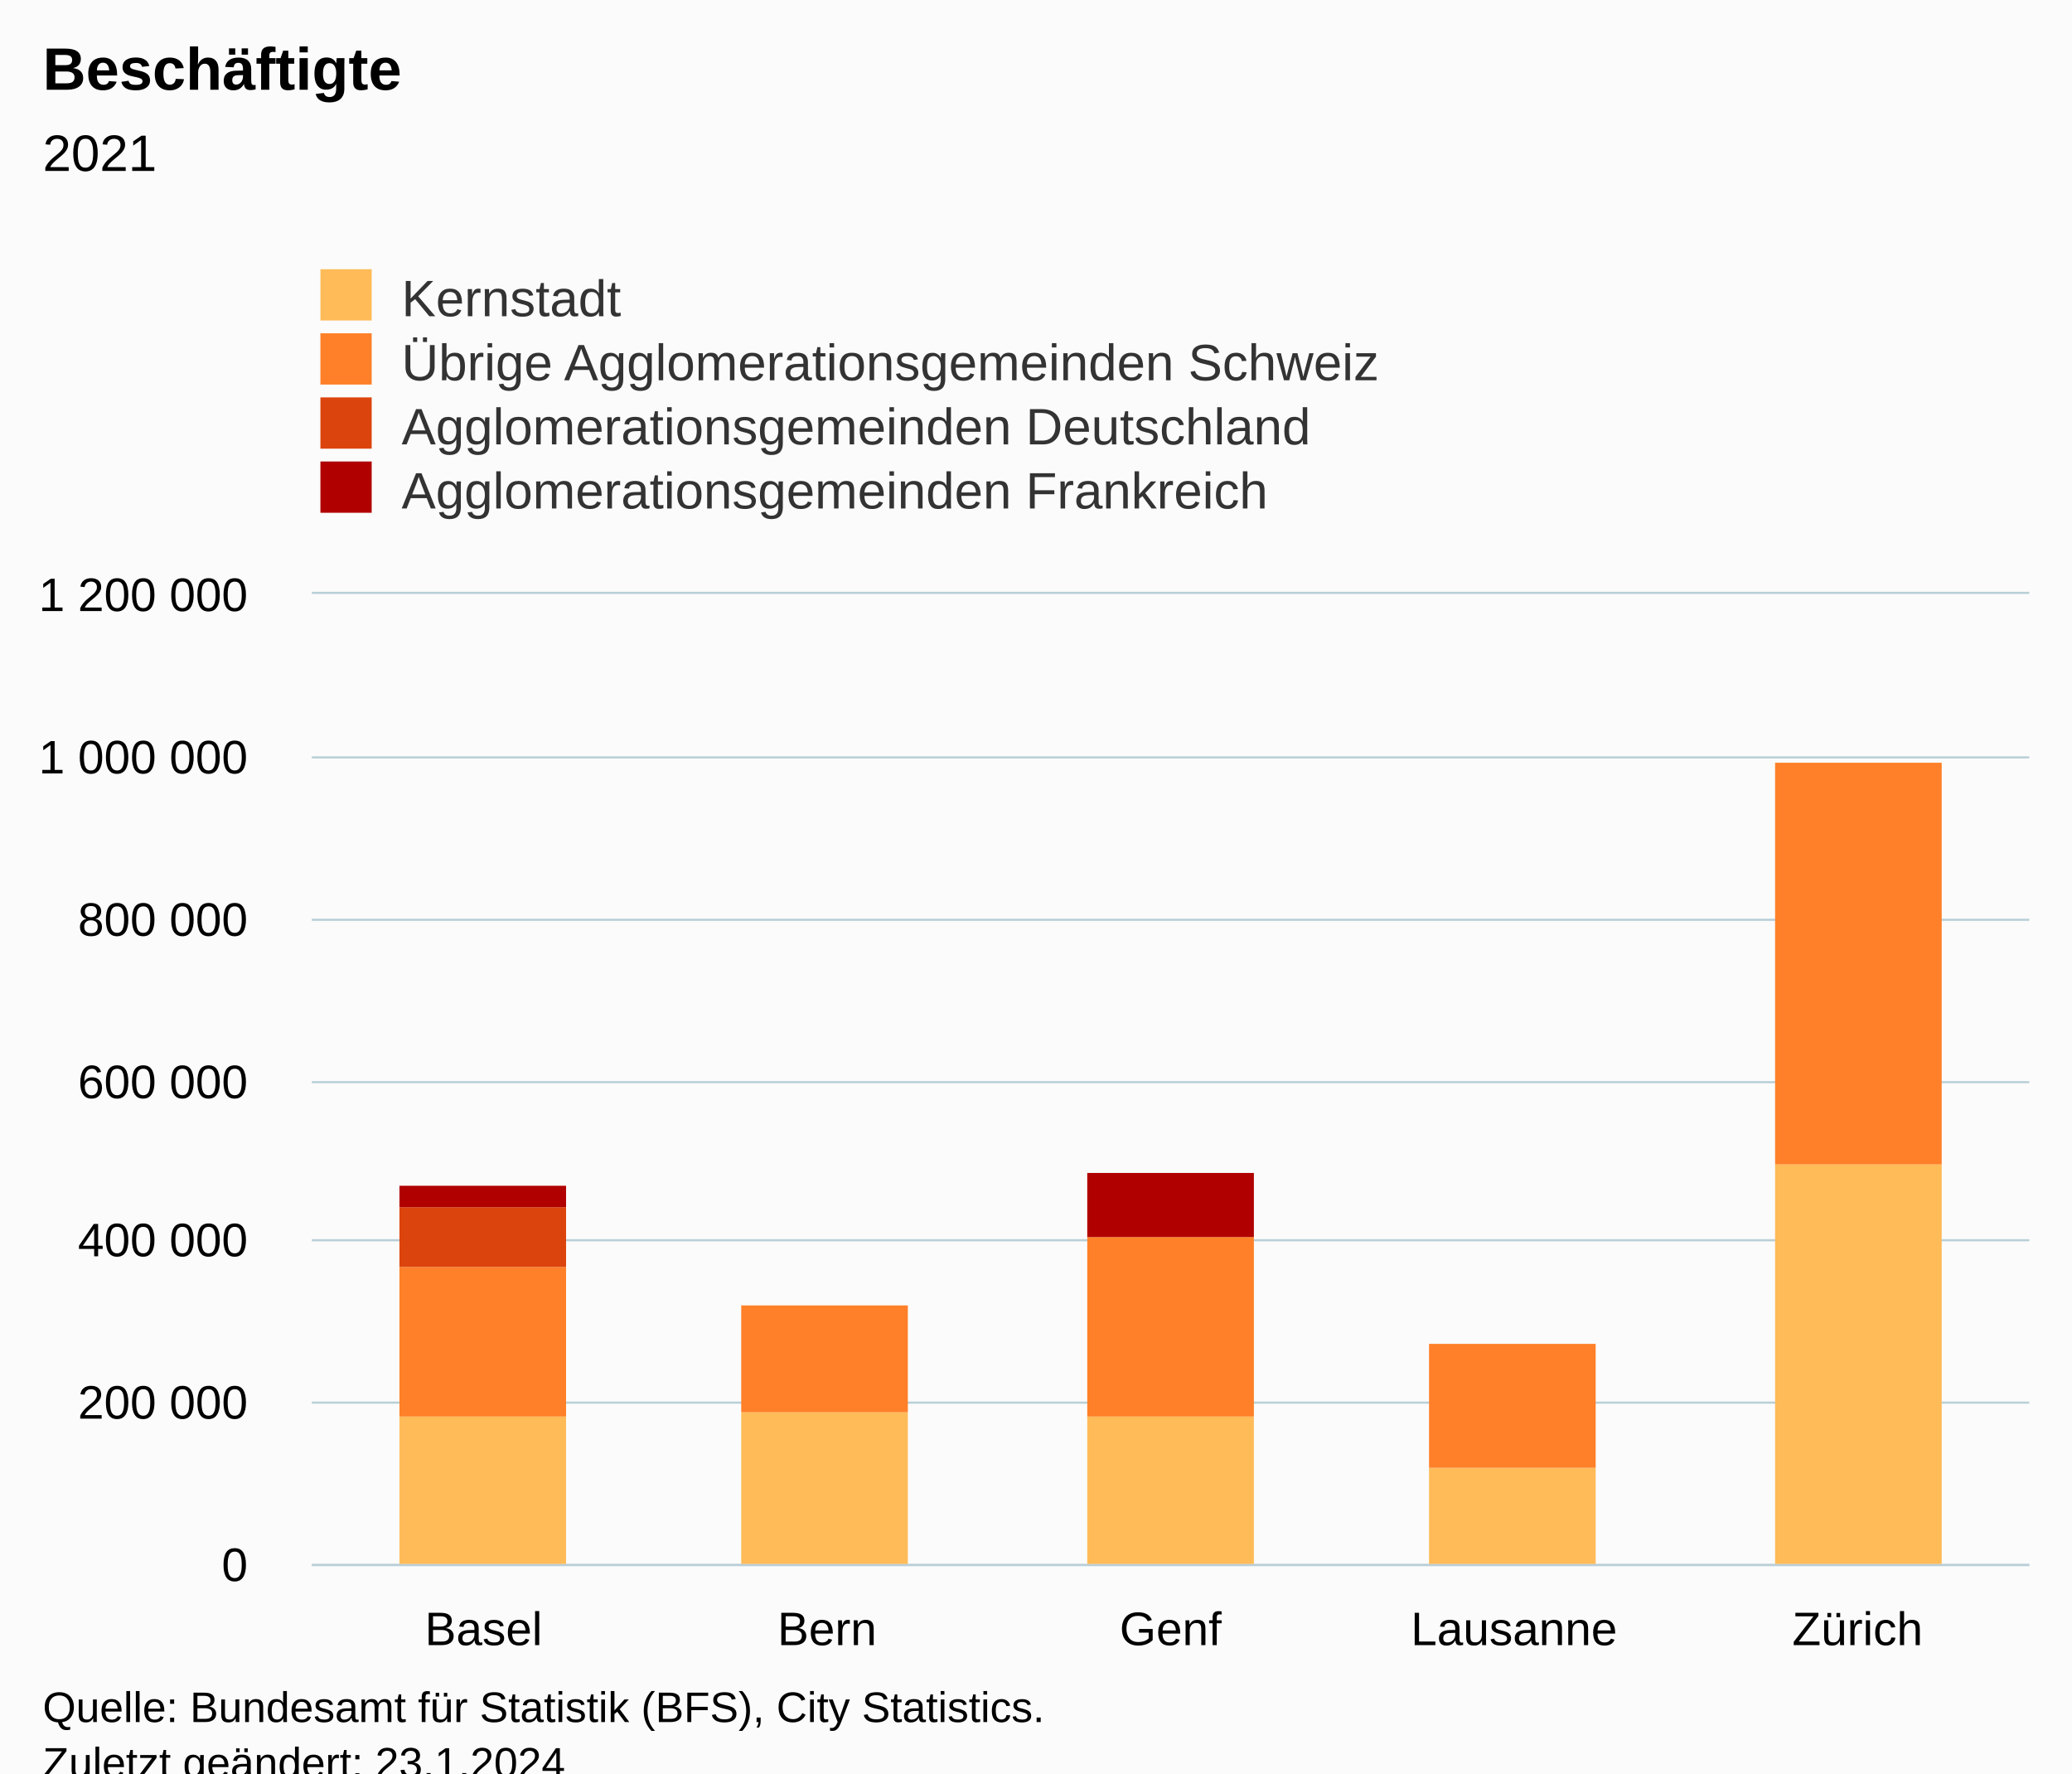
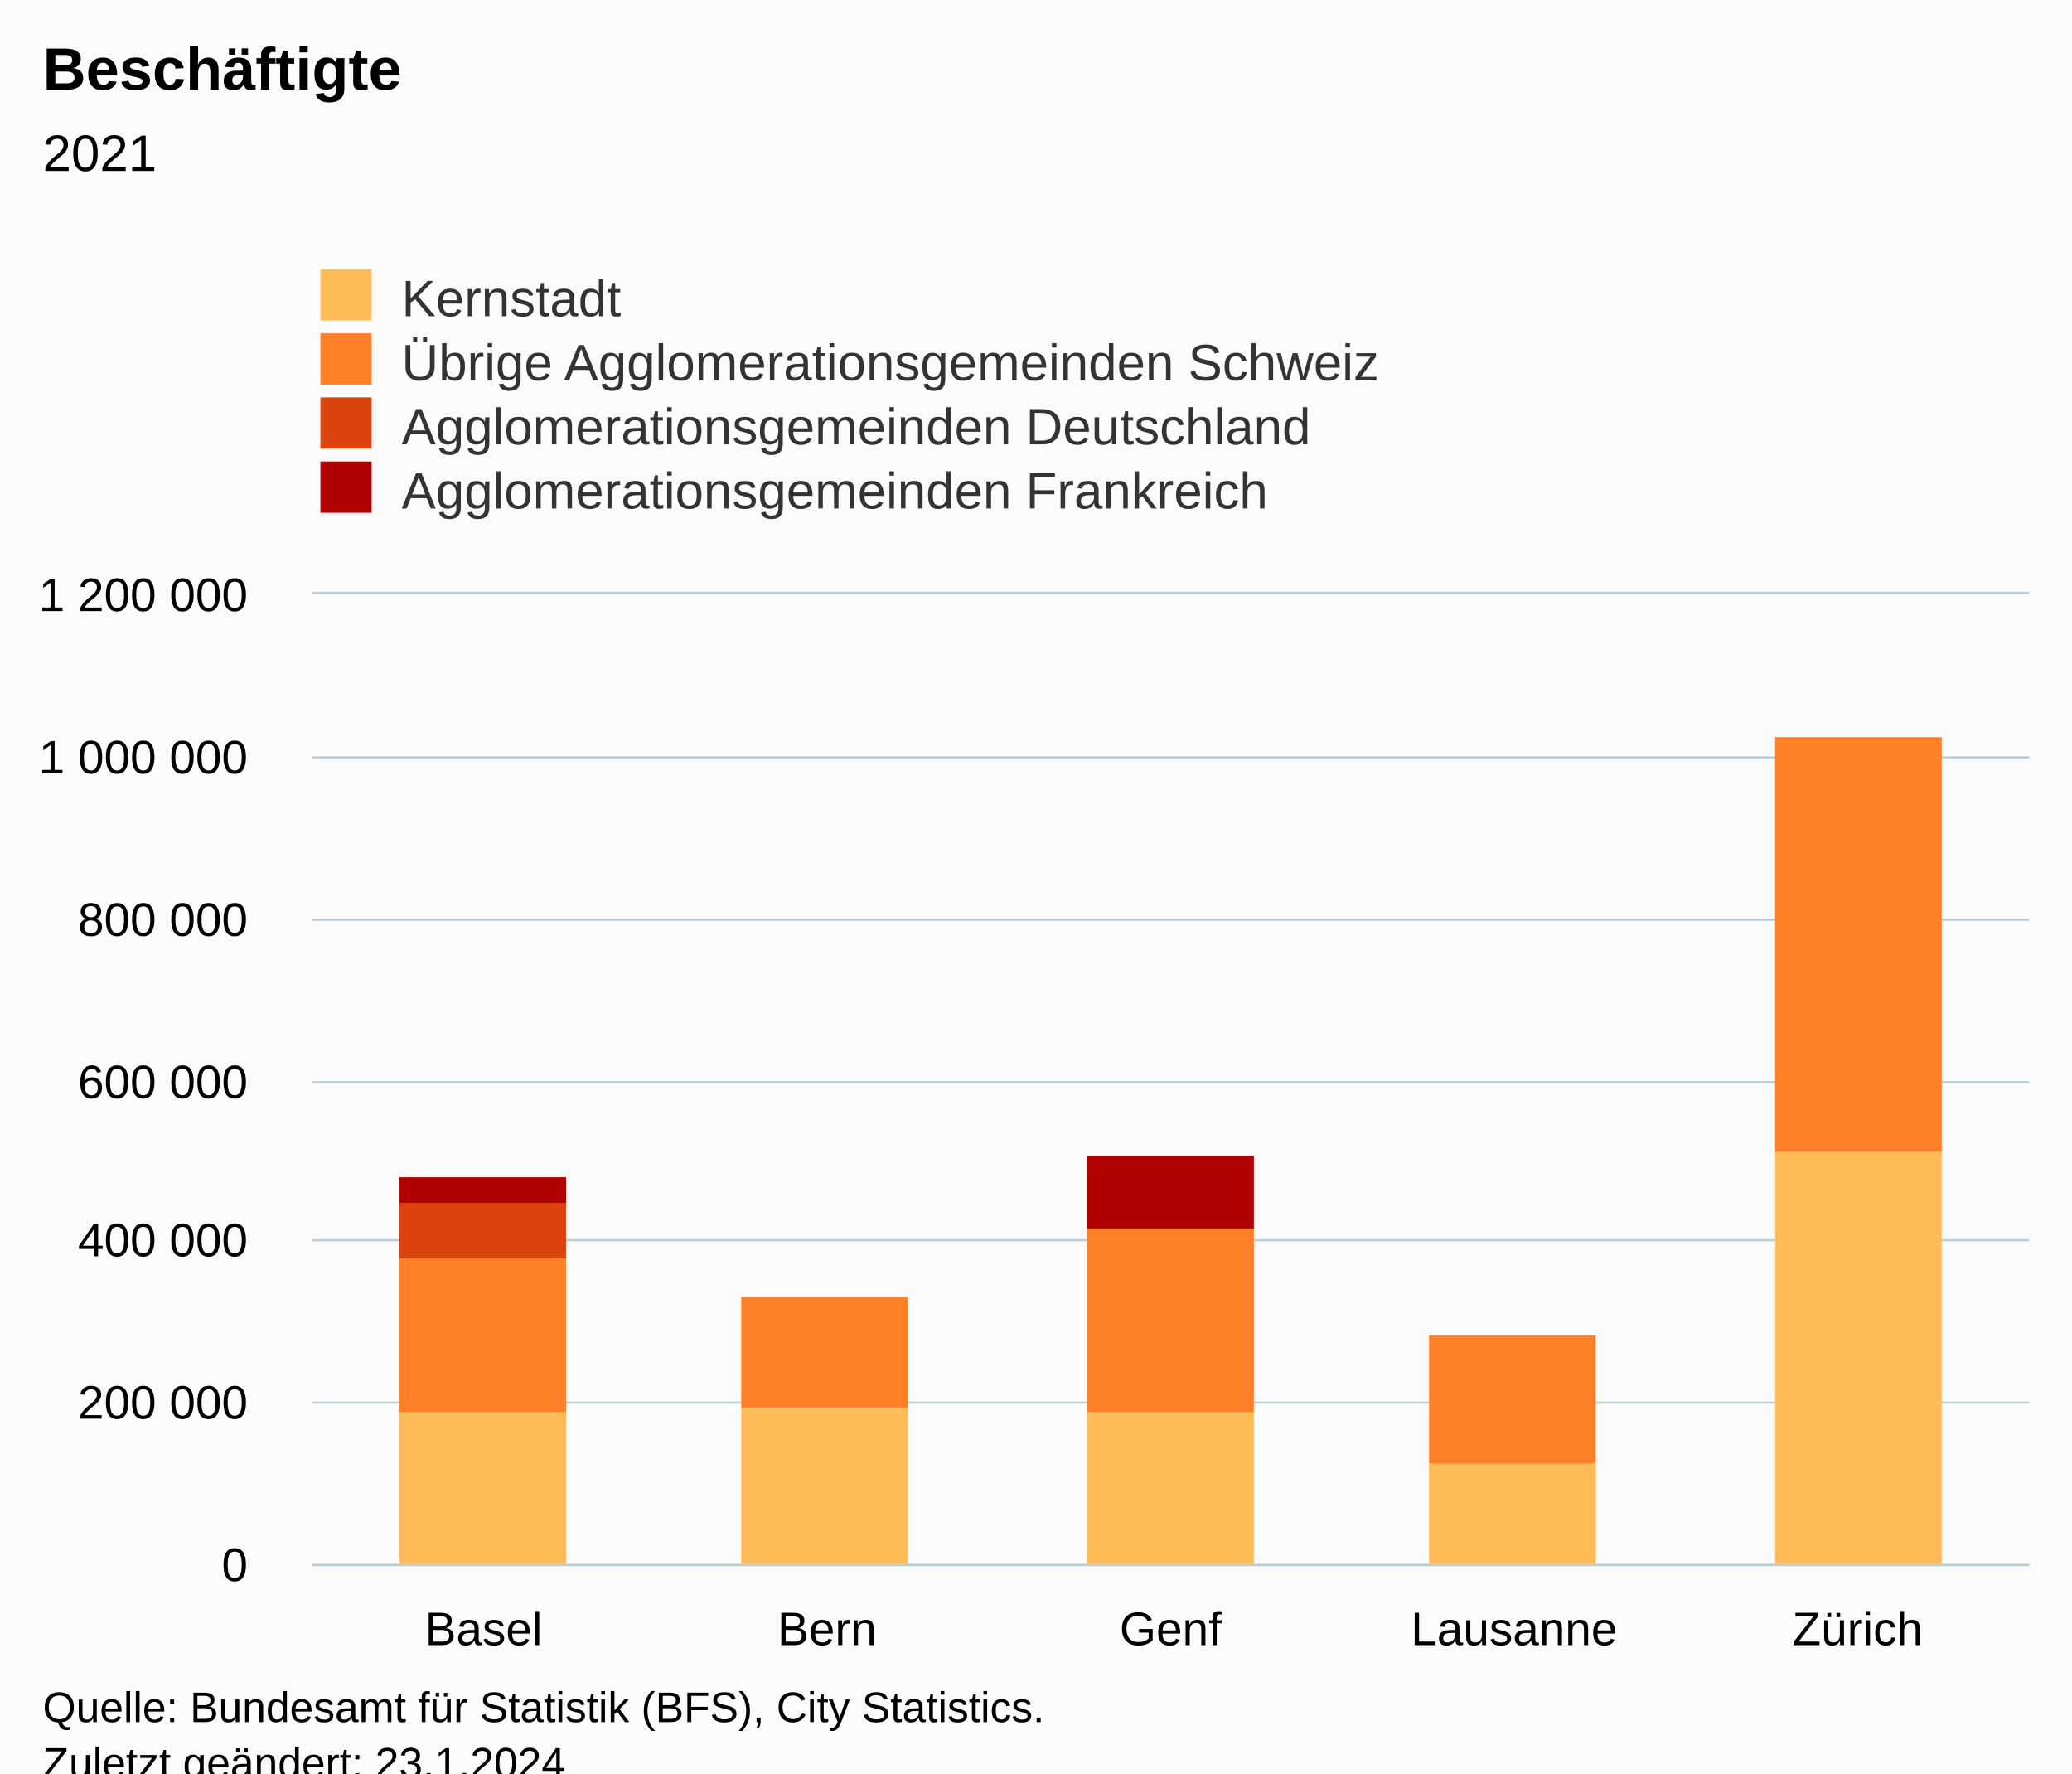
<svg xmlns="http://www.w3.org/2000/svg" version="1.1" class="highcharts-root" style="font-family:Arial;font-size:12px;" viewBox="0 0 485 415">
  <defs>
-     <clipPath id="highcharts-0xtj5xx-27-">
+     <clipPath id="highcharts-lcrc0hs-27-">
      <rect x="0" y="0" width="402" height="227" fill="none" />
    </clipPath>
-     <clipPath id="highcharts-0xtj5xx-33-">
+     <clipPath id="highcharts-lcrc0hs-33-">
      <rect x="0" y="0" width="402" height="227" fill="none" />
    </clipPath>
-     <clipPath id="highcharts-0xtj5xx-49-">
+     <clipPath id="highcharts-lcrc0hs-49-">
      <rect x="73" y="139" width="402" height="227" fill="none" />
    </clipPath>
  </defs>
  <rect fill="#fbfbfb" class="highcharts-background" x="0" y="0" width="485" height="428" rx="0" ry="0" />
  <rect fill="none" class="highcharts-plot-background" x="73" y="139" width="402" height="227" />
  <g class="highcharts-pane-group" data-z-index="0" />
  <g class="highcharts-grid highcharts-xaxis-grid" data-z-index="1">
    <path fill="none" data-z-index="1" class="highcharts-grid-line" d="M 152.5 139 L 152.5 366" opacity="1" />
    <path fill="none" data-z-index="1" class="highcharts-grid-line" d="M 233.5 139 L 233.5 366" opacity="1" />
    <path fill="none" data-z-index="1" class="highcharts-grid-line" d="M 313.5 139 L 313.5 366" opacity="1" />
    <path fill="none" data-z-index="1" class="highcharts-grid-line" d="M 394.5 139 L 394.5 366" opacity="1" />
    <path fill="none" data-z-index="1" class="highcharts-grid-line" d="M 474.5 139 L 474.5 366" opacity="1" />
    <path fill="none" data-z-index="1" class="highcharts-grid-line" d="M 72.5 139 L 72.5 366" opacity="1" />
  </g>
  <g class="highcharts-grid highcharts-yaxis-grid" data-z-index="1">
    <path fill="none" stroke="#B9CFD7" stroke-width="0.5" data-z-index="1" class="highcharts-grid-line" d="M 73 366.25 L 475 366.25" opacity="1" />
    <path fill="none" stroke="#B9CFD7" stroke-width="0.5" data-z-index="1" class="highcharts-grid-line" d="M 73 328.25 L 475 328.25" opacity="1" />
    <path fill="none" stroke="#B9CFD7" stroke-width="0.5" data-z-index="1" class="highcharts-grid-line" d="M 73 290.25 L 475 290.25" opacity="1" />
    <path fill="none" stroke="#B9CFD7" stroke-width="0.5" data-z-index="1" class="highcharts-grid-line" d="M 73 253.25 L 475 253.25" opacity="1" />
    <path fill="none" stroke="#B9CFD7" stroke-width="0.5" data-z-index="1" class="highcharts-grid-line" d="M 73 215.25 L 475 215.25" opacity="1" />
    <path fill="none" stroke="#B9CFD7" stroke-width="0.5" data-z-index="1" class="highcharts-grid-line" d="M 73 177.25 L 475 177.25" opacity="1" />
    <path fill="none" stroke="#B9CFD7" stroke-width="0.5" data-z-index="1" class="highcharts-grid-line" d="M 73 138.75 L 475 138.75" opacity="1" />
  </g>
  <rect fill="none" class="highcharts-plot-border" data-z-index="1" x="73" y="139" width="402" height="227" />
  <g class="highcharts-axis highcharts-xaxis" data-z-index="2">
    <path fill="none" class="highcharts-axis-line" stroke="#B9CFD7" stroke-width="0.5" data-z-index="7" d="M 73 366.25 L 475 366.25" />
  </g>
  <g class="highcharts-axis highcharts-yaxis" data-z-index="2">
    <path fill="none" class="highcharts-axis-line" data-z-index="7" d="M 73 139 L 73 366" />
  </g>
  <g class="highcharts-series-group" data-z-index="3">
-     <g class="highcharts-series highcharts-series-0 highcharts-column-series" data-z-index="0.1" opacity="1" transform="translate(73,139) scale(1 1)" clip-path="url(#highcharts-0xtj5xx-33-)">
-       <rect x="20.5" y="192.5" width="39" height="35" fill="#FFBB58" stroke="#ffffff" stroke-width="1e-7" opacity="1" class="highcharts-point" />
-       <rect x="100.5" y="191.5" width="39" height="36" fill="#FFBB58" stroke="#ffffff" stroke-width="1e-7" opacity="1" class="highcharts-point" />
-       <rect x="181.5" y="192.5" width="39" height="35" fill="#FFBB58" stroke="#ffffff" stroke-width="1e-7" opacity="1" class="highcharts-point" />
-       <rect x="261.5" y="204.5" width="39" height="23" fill="#FFBB58" stroke="#ffffff" stroke-width="1e-7" opacity="1" class="highcharts-point" />
-       <rect x="342.5" y="133.5" width="39" height="94" fill="#FFBB58" stroke="#ffffff" stroke-width="1e-7" opacity="1" class="highcharts-point" />
+     <g class="highcharts-series highcharts-series-0 highcharts-column-series" data-z-index="0.1" opacity="1" transform="translate(73,139) scale(1 1)" clip-path="url(#highcharts-lcrc0hs-33-)">
+       <rect x="20.5" y="191.5" width="39" height="36" fill="#FFBB58" stroke="#ffffff" stroke-width="1e-7" opacity="1" class="highcharts-point" />
+       <rect x="100.5" y="190.5" width="39" height="37" fill="#FFBB58" stroke="#ffffff" stroke-width="1e-7" opacity="1" class="highcharts-point" />
+       <rect x="181.5" y="191.5" width="39" height="36" fill="#FFBB58" stroke="#ffffff" stroke-width="1e-7" opacity="1" class="highcharts-point" />
+       <rect x="261.5" y="203.5" width="39" height="24" fill="#FFBB58" stroke="#ffffff" stroke-width="1e-7" opacity="1" class="highcharts-point" />
+       <rect x="342.5" y="130.5" width="39" height="97" fill="#FFBB58" stroke="#ffffff" stroke-width="1e-7" opacity="1" class="highcharts-point" />
    </g>
    <g class="highcharts-markers highcharts-series-0 highcharts-column-series" data-z-index="0.1" opacity="1" transform="translate(73,139) scale(1 1)" clip-path="none" />
-     <g class="highcharts-series highcharts-series-1 highcharts-column-series" data-z-index="0.1" opacity="1" transform="translate(73,139) scale(1 1)" clip-path="url(#highcharts-0xtj5xx-33-)">
-       <rect x="20.5" y="157.5" width="39" height="35" fill="#FF8028" stroke="#ffffff" stroke-width="1e-7" opacity="1" class="highcharts-point" />
-       <rect x="100.5" y="166.5" width="39" height="25" fill="#FF8028" stroke="#ffffff" stroke-width="1e-7" opacity="1" class="highcharts-point" />
-       <rect x="181.5" y="150.5" width="39" height="42" fill="#FF8028" stroke="#ffffff" stroke-width="1e-7" opacity="1" class="highcharts-point" />
-       <rect x="261.5" y="175.5" width="39" height="29" fill="#FF8028" stroke="#ffffff" stroke-width="1e-7" opacity="1" class="highcharts-point" />
-       <rect x="342.5" y="39.5" width="39" height="94" fill="#FF8028" stroke="#ffffff" stroke-width="1e-7" opacity="1" class="highcharts-point" />
+     <g class="highcharts-series highcharts-series-1 highcharts-column-series" data-z-index="0.1" opacity="1" transform="translate(73,139) scale(1 1)" clip-path="url(#highcharts-lcrc0hs-33-)">
+       <rect x="20.5" y="155.5" width="39" height="36" fill="#FF8028" stroke="#ffffff" stroke-width="1e-7" opacity="1" class="highcharts-point" />
+       <rect x="100.5" y="164.5" width="39" height="26" fill="#FF8028" stroke="#ffffff" stroke-width="1e-7" opacity="1" class="highcharts-point" />
+       <rect x="181.5" y="148.5" width="39" height="43" fill="#FF8028" stroke="#ffffff" stroke-width="1e-7" opacity="1" class="highcharts-point" />
+       <rect x="261.5" y="173.5" width="39" height="30" fill="#FF8028" stroke="#ffffff" stroke-width="1e-7" opacity="1" class="highcharts-point" />
+       <rect x="342.5" y="33.5" width="39" height="97" fill="#FF8028" stroke="#ffffff" stroke-width="1e-7" opacity="1" class="highcharts-point" />
    </g>
    <g class="highcharts-markers highcharts-series-1 highcharts-column-series" data-z-index="0.1" opacity="1" transform="translate(73,139) scale(1 1)" clip-path="none" />
-     <g class="highcharts-series highcharts-series-2 highcharts-column-series" data-z-index="0.1" opacity="1" transform="translate(73,139) scale(1 1)" clip-path="url(#highcharts-0xtj5xx-33-)">
-       <rect x="20.5" y="143.5" width="39" height="14" fill="#DC440E" stroke="#ffffff" stroke-width="1e-7" opacity="1" class="highcharts-point" />
+     <g class="highcharts-series highcharts-series-2 highcharts-column-series" data-z-index="0.1" opacity="1" transform="translate(73,139) scale(1 1)" clip-path="url(#highcharts-lcrc0hs-33-)">
+       <rect x="20.5" y="142.5" width="39" height="13" fill="#DC440E" stroke="#ffffff" stroke-width="1e-7" opacity="1" class="highcharts-point" />
    </g>
    <g class="highcharts-markers highcharts-series-2 highcharts-column-series" data-z-index="0.1" opacity="1" transform="translate(73,139) scale(1 1)" clip-path="none" />
-     <g class="highcharts-series highcharts-series-3 highcharts-column-series" data-z-index="0.1" opacity="1" transform="translate(73,139) scale(1 1)" clip-path="url(#highcharts-0xtj5xx-33-)">
-       <rect x="20.5" y="138.5" width="39" height="5" fill="#B00000" stroke="#ffffff" stroke-width="1e-7" opacity="1" class="highcharts-point" />
-       <rect x="181.5" y="135.5" width="39" height="15" fill="#B00000" stroke="#ffffff" stroke-width="1e-7" opacity="1" class="highcharts-point" />
+     <g class="highcharts-series highcharts-series-3 highcharts-column-series" data-z-index="0.1" opacity="1" transform="translate(73,139) scale(1 1)" clip-path="url(#highcharts-lcrc0hs-33-)">
+       <rect x="20.5" y="136.5" width="39" height="6" fill="#B00000" stroke="#ffffff" stroke-width="1e-7" opacity="1" class="highcharts-point" />
+       <rect x="181.5" y="131.5" width="39" height="17" fill="#B00000" stroke="#ffffff" stroke-width="1e-7" opacity="1" class="highcharts-point" />
    </g>
    <g class="highcharts-markers highcharts-series-3 highcharts-column-series" data-z-index="0.1" opacity="1" transform="translate(73,139) scale(1 1)" clip-path="none" />
  </g>
  <text x="10" text-anchor="start" class="highcharts-title" data-z-index="4" style="color:#000000;font-size:14px;font-weight:bold;fill:#000000;" y="21">
    <tspan>Beschäftigte</tspan>
  </text>
  <text x="10" text-anchor="start" class="highcharts-subtitle" data-z-index="4" style="color:#000000;font-size:12px;font-weight:normal;fill:#000000;" y="40">
    <tspan>2021</tspan>
  </text>
  <text x="10" text-anchor="start" class="highcharts-caption" data-z-index="4" style="color:#666666;fill:#666666;" y="400" />
  <g class="highcharts-legend" data-z-index="7" transform="translate(65,56)">
    <rect fill="none" class="highcharts-legend-box" rx="0" ry="0" x="0" y="0" width="296" height="71" visibility="visible" />
    <g data-z-index="1">
      <g>
        <g class="highcharts-legend-item highcharts-column-series highcharts-color-undefined highcharts-series-0" data-z-index="1" transform="translate(8,3)">
          <text x="21" style="color:#333333;cursor:pointer;font-size:12px;font-weight:normal;fill:#333333;" text-anchor="start" data-z-index="2" y="15">
            <tspan>Kernstadt</tspan>
          </text>
          <rect x="2" y="4" width="12" height="12" fill="#FFBB58" class="highcharts-point" data-z-index="3" />
        </g>
        <g class="highcharts-legend-item highcharts-column-series highcharts-color-undefined highcharts-series-1" data-z-index="1" transform="translate(8,18)">
          <text x="21" y="15" style="color:#333333;cursor:pointer;font-size:12px;font-weight:normal;fill:#333333;" text-anchor="start" data-z-index="2">
            <tspan>Übrige Agglomerationsgemeinden Schweiz</tspan>
          </text>
          <rect x="2" y="4" width="12" height="12" fill="#FF8028" class="highcharts-point" data-z-index="3" />
        </g>
        <g class="highcharts-legend-item highcharts-column-series highcharts-color-undefined highcharts-series-2" data-z-index="1" transform="translate(8,33)">
          <text x="21" y="15" style="color:#333333;cursor:pointer;font-size:12px;font-weight:normal;fill:#333333;" text-anchor="start" data-z-index="2">
            <tspan>Agglomerationsgemeinden Deutschland</tspan>
          </text>
          <rect x="2" y="4" width="12" height="12" fill="#DC440E" class="highcharts-point" data-z-index="3" />
        </g>
        <g class="highcharts-legend-item highcharts-column-series highcharts-color-undefined highcharts-series-3" data-z-index="1" transform="translate(8,48)">
          <text x="21" y="15" style="color:#333333;cursor:pointer;font-size:12px;font-weight:normal;fill:#333333;" text-anchor="start" data-z-index="2">
            <tspan>Agglomerationsgemeinden Frankreich</tspan>
          </text>
          <rect x="2" y="4" width="12" height="12" fill="#B00000" class="highcharts-point" data-z-index="3" />
        </g>
      </g>
    </g>
  </g>
  <g class="highcharts-axis-labels highcharts-xaxis-labels" data-z-index="7">
    <text x="113.2" style="color:#000000;cursor:default;font-size:11px;fill:#000000;" text-anchor="middle" transform="translate(0,0)" y="385" opacity="1">Basel</text>
    <text x="193.6" style="color:#000000;cursor:default;font-size:11px;fill:#000000;" text-anchor="middle" transform="translate(0,0)" y="385" opacity="1">Bern</text>
    <text x="274" style="color:#000000;cursor:default;font-size:11px;fill:#000000;" text-anchor="middle" transform="translate(0,0)" y="385" opacity="1">Genf</text>
    <text x="354.4" style="color:#000000;cursor:default;font-size:11px;fill:#000000;" text-anchor="middle" transform="translate(0,0)" y="385" opacity="1">Lausanne</text>
    <text x="434.8" style="color:#000000;cursor:default;font-size:11px;fill:#000000;" text-anchor="middle" transform="translate(0,0)" y="385" opacity="1">Zürich</text>
  </g>
  <g class="highcharts-axis-labels highcharts-yaxis-labels" data-z-index="7">
    <text x="58" style="color:#000000;cursor:default;font-size:11px;fill:#000000;" text-anchor="end" transform="translate(0,0)" y="370" opacity="1">0</text>
    <text x="58" style="color:#000000;cursor:default;font-size:11px;fill:#000000;" text-anchor="end" transform="translate(0,0)" y="332" opacity="1">
      <tspan>200 000</tspan>
    </text>
    <text x="58" style="color:#000000;cursor:default;font-size:11px;fill:#000000;" text-anchor="end" transform="translate(0,0)" y="294" opacity="1">
      <tspan>400 000</tspan>
    </text>
    <text x="58" style="color:#000000;cursor:default;font-size:11px;fill:#000000;" text-anchor="end" transform="translate(0,0)" y="257" opacity="1">
      <tspan>600 000</tspan>
    </text>
    <text x="58" style="color:#000000;cursor:default;font-size:11px;fill:#000000;" text-anchor="end" transform="translate(0,0)" y="219" opacity="1">
      <tspan>800 000</tspan>
    </text>
    <text x="58" style="color:#000000;cursor:default;font-size:11px;fill:#000000;" text-anchor="end" transform="translate(0,0)" y="181" opacity="1">
      <tspan>1 000 000</tspan>
    </text>
    <text x="58" style="color:#000000;cursor:default;font-size:11px;fill:#000000;" text-anchor="end" transform="translate(0,0)" y="143" opacity="1">
      <tspan>1 200 000</tspan>
    </text>
  </g>
  <text x="10" class="highcharts-credits" text-anchor="start" data-z-index="8" style="cursor:default;color:#000000;font-size:10px;fill:#000000;" y="403">
    <tspan>Quelle: Bundesamt für Statistik (BFS), City Statistics.</tspan>
    <tspan x="10" dy="13">Zuletzt geändert: 23.1.2024</tspan>
  </text>
-   <g class="highcharts-control-points" data-z-index="99" clip-path="url(#highcharts-0xtj5xx-49-)" />
+   <g class="highcharts-control-points" data-z-index="99" clip-path="url(#highcharts-lcrc0hs-49-)" />
</svg>
